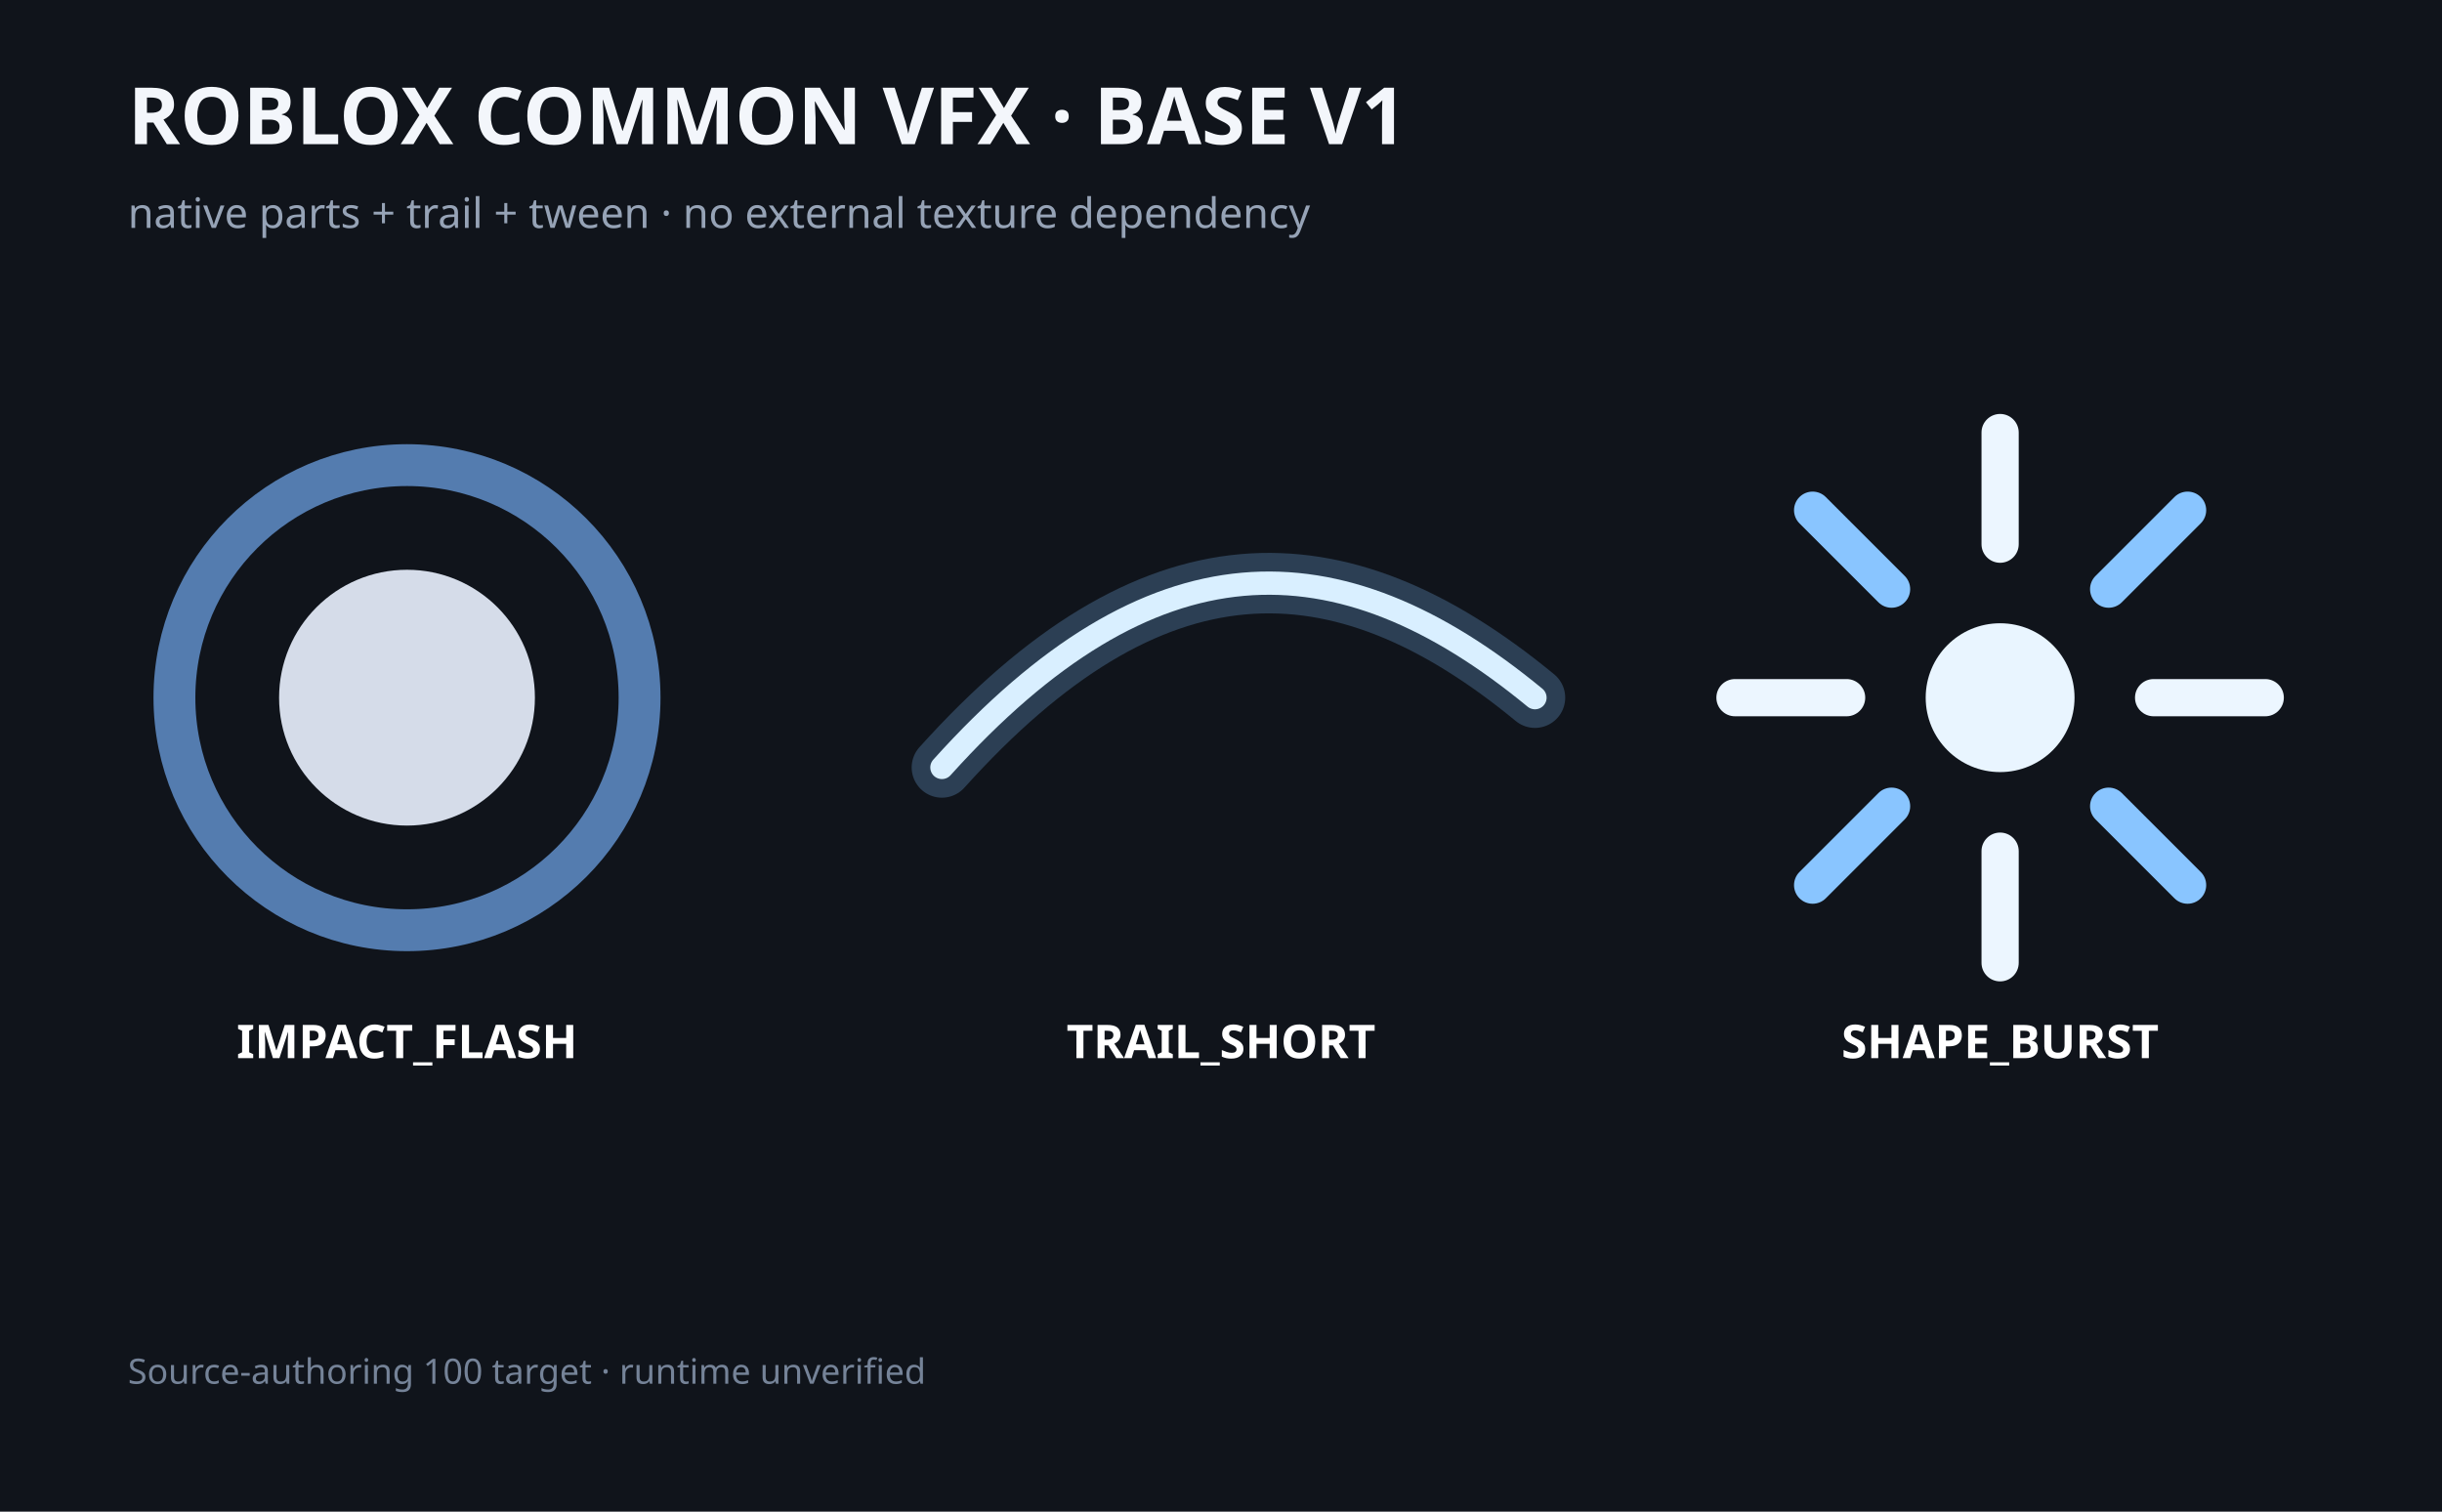
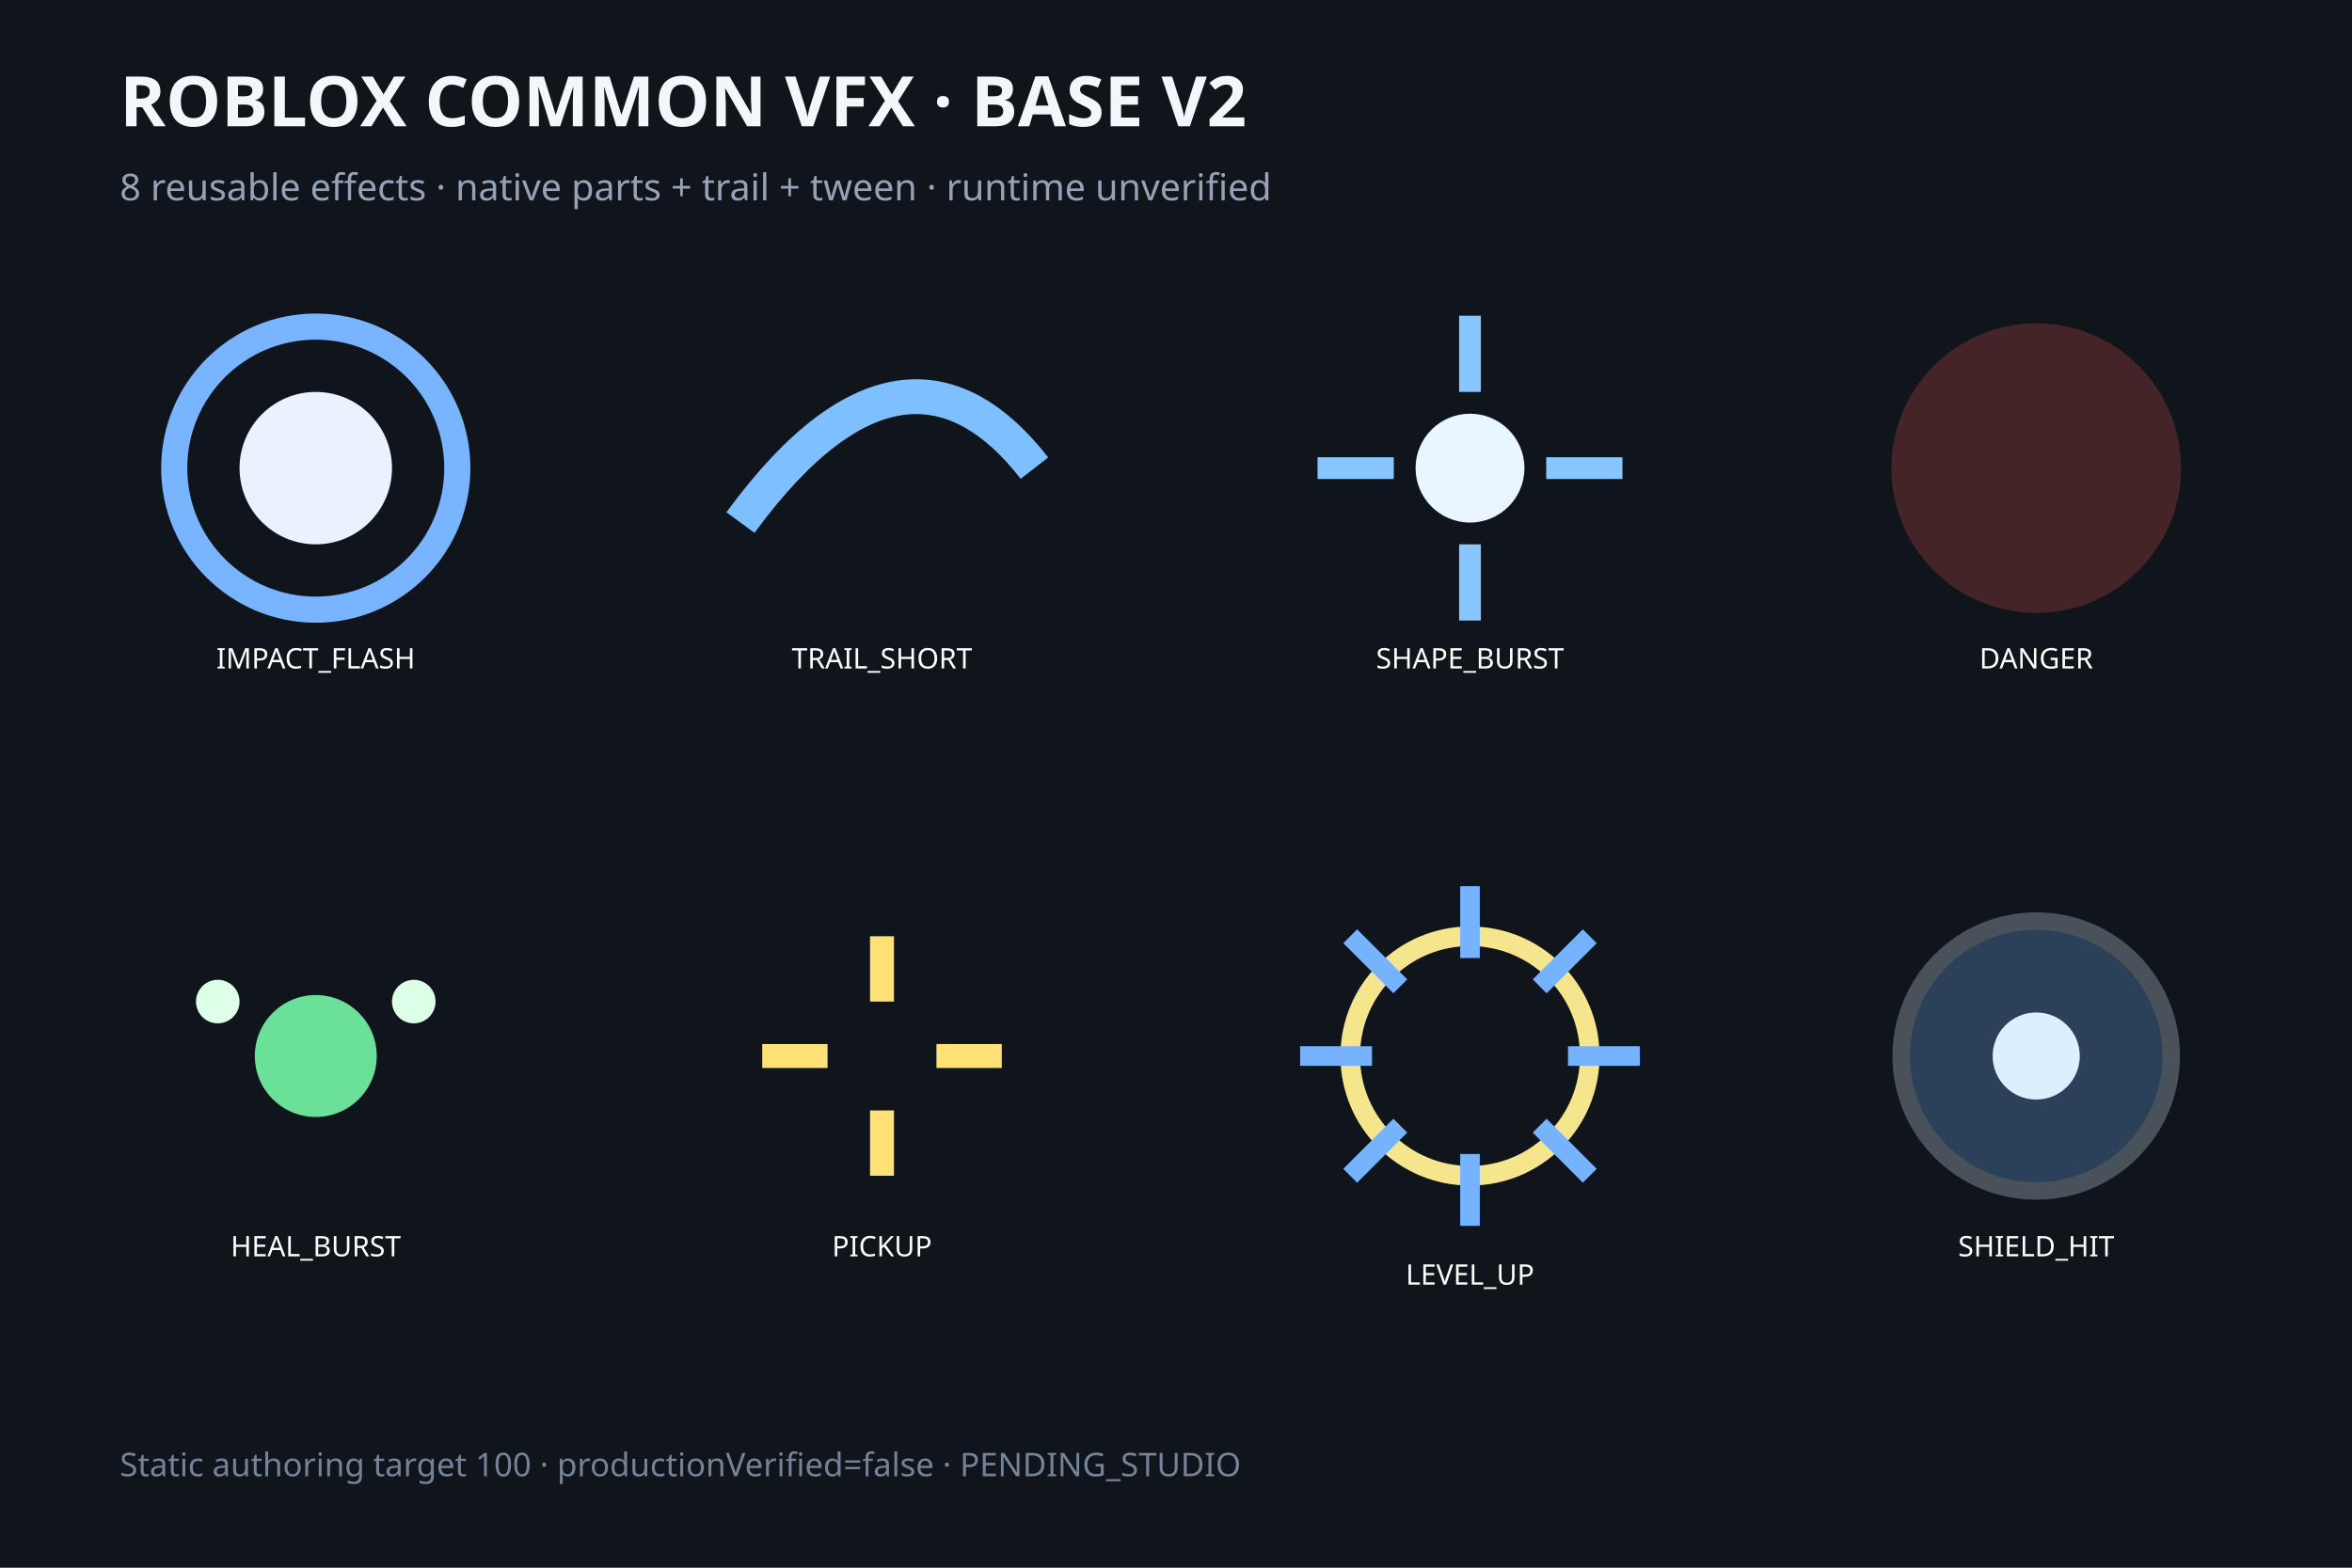
- <svg xmlns="http://www.w3.org/2000/svg" width="1050" height="650" viewBox="0 0 1050 650">
-   <rect width="1050" height="650" fill="#10141b" />
-   <text x="55" y="62" fill="#f3f6fb" font-size="34" font-family="sans-serif" font-weight="700">ROBLOX COMMON VFX · BASE V1</text>
-   <text x="55" y="98" fill="#96a3b6" font-size="18" font-family="sans-serif">native parts + trail + tween · no external texture dependency</text>
-   <g transform="translate(175 300)">
-     <circle r="55" fill="#eaf2ff" opacity=".9" />
-     <circle r="100" fill="none" stroke="#78b4ff" stroke-width="18" opacity=".65" />
-     <text y="155" text-anchor="middle" fill="#fff" font-size="20" font-family="sans-serif" font-weight="700">IMPACT_FLASH</text>
+ <svg xmlns="http://www.w3.org/2000/svg" width="1080" height="720" viewBox="0 0 1080 720">
+   <rect width="1080" height="720" fill="#10141b" />
+   <text x="55" y="58" fill="#f3f6fb" font-size="32" font-family="sans-serif" font-weight="700">ROBLOX COMMON VFX · BASE V2</text>
+   <text x="55" y="92" fill="#96a3b6" font-size="17" font-family="sans-serif">8 reusable effects · native parts + trail + tween · runtime unverified</text>
+   <g font-family="sans-serif" font-size="13" fill="#fff" text-anchor="middle">
+     <g transform="translate(145 215)">
+       <circle r="35" fill="#eaf2ff" />
+       <circle r="65" fill="none" stroke="#78b4ff" stroke-width="12" />
+       <text y="92">IMPACT_FLASH</text>
+     </g>
+     <g transform="translate(405 215)">
+       <path d="M-65 25 C-10 -50 35 -45 70 0" fill="none" stroke="#7ec0ff" stroke-width="16" />
+       <text y="92">TRAIL_SHORT</text>
+     </g>
+     <g transform="translate(675 215)">
+       <circle r="25" fill="#e9f5ff" />
+       <path d="M0-70V-35M70 0H35M0 70V35M-70 0H-35" stroke="#89c5ff" stroke-width="10" />
+       <text y="92">SHAPE_BURST</text>
+     </g>
+     <g transform="translate(935 215)">
+       <circle r="62" fill="#ff5d4f" opacity=".22" stroke="#ff5d4f" stroke-width="9" />
+       <text y="92">DANGER</text>
+     </g>
+     <g transform="translate(145 485)">
+       <circle r="28" fill="#6ae099" />
+       <circle cx="-45" cy="-25" r="10" fill="#ddffe8" />
+       <circle cx="45" cy="-25" r="10" fill="#ddffe8" />
+       <text y="92">HEAL_BURST</text>
+     </g>
+     <g transform="translate(405 485)">
+       <path d="M0-55V-25M55 0H25M0 55V25M-55 0H-25" stroke="#ffe176" stroke-width="11" />
+       <text y="92">PICKUP</text>
+     </g>
+     <g transform="translate(675 485)">
+       <circle r="55" fill="none" stroke="#f5e68e" stroke-width="9" />
+       <path d="M0-78V-45M55-55L32-32M78 0H45M55 55L32 32M0 78V45M-55 55L-32 32M-78 0H-45M-55-55L-32-32" stroke="#76b3ff" stroke-width="9" />
+       <text y="105">LEVEL_UP</text>
+     </g>
+     <g transform="translate(935 485)">
+       <circle r="62" fill="#71b7ff" opacity=".28" stroke="#daf0ff" stroke-width="8" />
+       <circle r="20" fill="#daf0ff" />
+       <text y="92">SHIELD_HIT</text>
+     </g>
  </g>
-   <g transform="translate(525 300)">
-     <path d="M-120 30 C-30 -70 50 -70 135 0" fill="none" stroke="#7ec0ff" stroke-width="26" stroke-linecap="round" opacity=".25" />
-     <path d="M-120 30 C-30 -70 50 -70 135 0" fill="none" stroke="#d9efff" stroke-width="10" stroke-linecap="round" />
-     <text y="155" text-anchor="middle" fill="#fff" font-size="20" font-family="sans-serif" font-weight="700">TRAIL_SHORT</text>
-   </g>
-   <g transform="translate(860 300)">
-     <rect x="82" y="-32" width="16" height="64" rx="8" fill="#ecf6ff" transform="rotate(90 90 0)" />
-     <rect x="55.64" y="31.64" width="16" height="64" rx="8" fill="#89c5ff" transform="rotate(135 63.63961 63.63961)" />
-     <rect x="-8" y="58" width="16" height="64" rx="8" fill="#ecf6ff" transform="rotate(180 5.5109105961630896e-15 90)" />
-     <rect x="-71.64" y="31.64" width="16" height="64" rx="8" fill="#89c5ff" transform="rotate(225 -63.63961 63.63961)" />
-     <rect x="-98" y="-32" width="16" height="64" rx="8" fill="#ecf6ff" transform="rotate(270 -90 1.1021821192326179e-14)" />
-     <rect x="-71.64" y="-95.64" width="16" height="64" rx="8" fill="#89c5ff" transform="rotate(315 -63.63961 -63.63961)" />
-     <rect x="-8" y="-122" width="16" height="64" rx="8" fill="#ecf6ff" transform="rotate(360 -1.6532731788489267e-14 -90)" />
-     <rect x="55.64" y="-95.64" width="16" height="64" rx="8" fill="#89c5ff" transform="rotate(405 63.63961 -63.63961)" />
-     <circle r="32" fill="#e9f5ff" />
-     <text y="155" text-anchor="middle" fill="#fff" font-size="20" font-family="sans-serif" font-weight="700">SHAPE_BURST</text>
-   </g>
-   <text x="55" y="595" fill="#758398" font-size="15" font-family="sans-serif">Source-authoring 100 target · runtime unverified</text>
+   <text x="55" y="678" fill="#758398" font-size="15" font-family="sans-serif">Static authoring target 100 · productionVerified=false · PENDING_STUDIO</text>
</svg>
